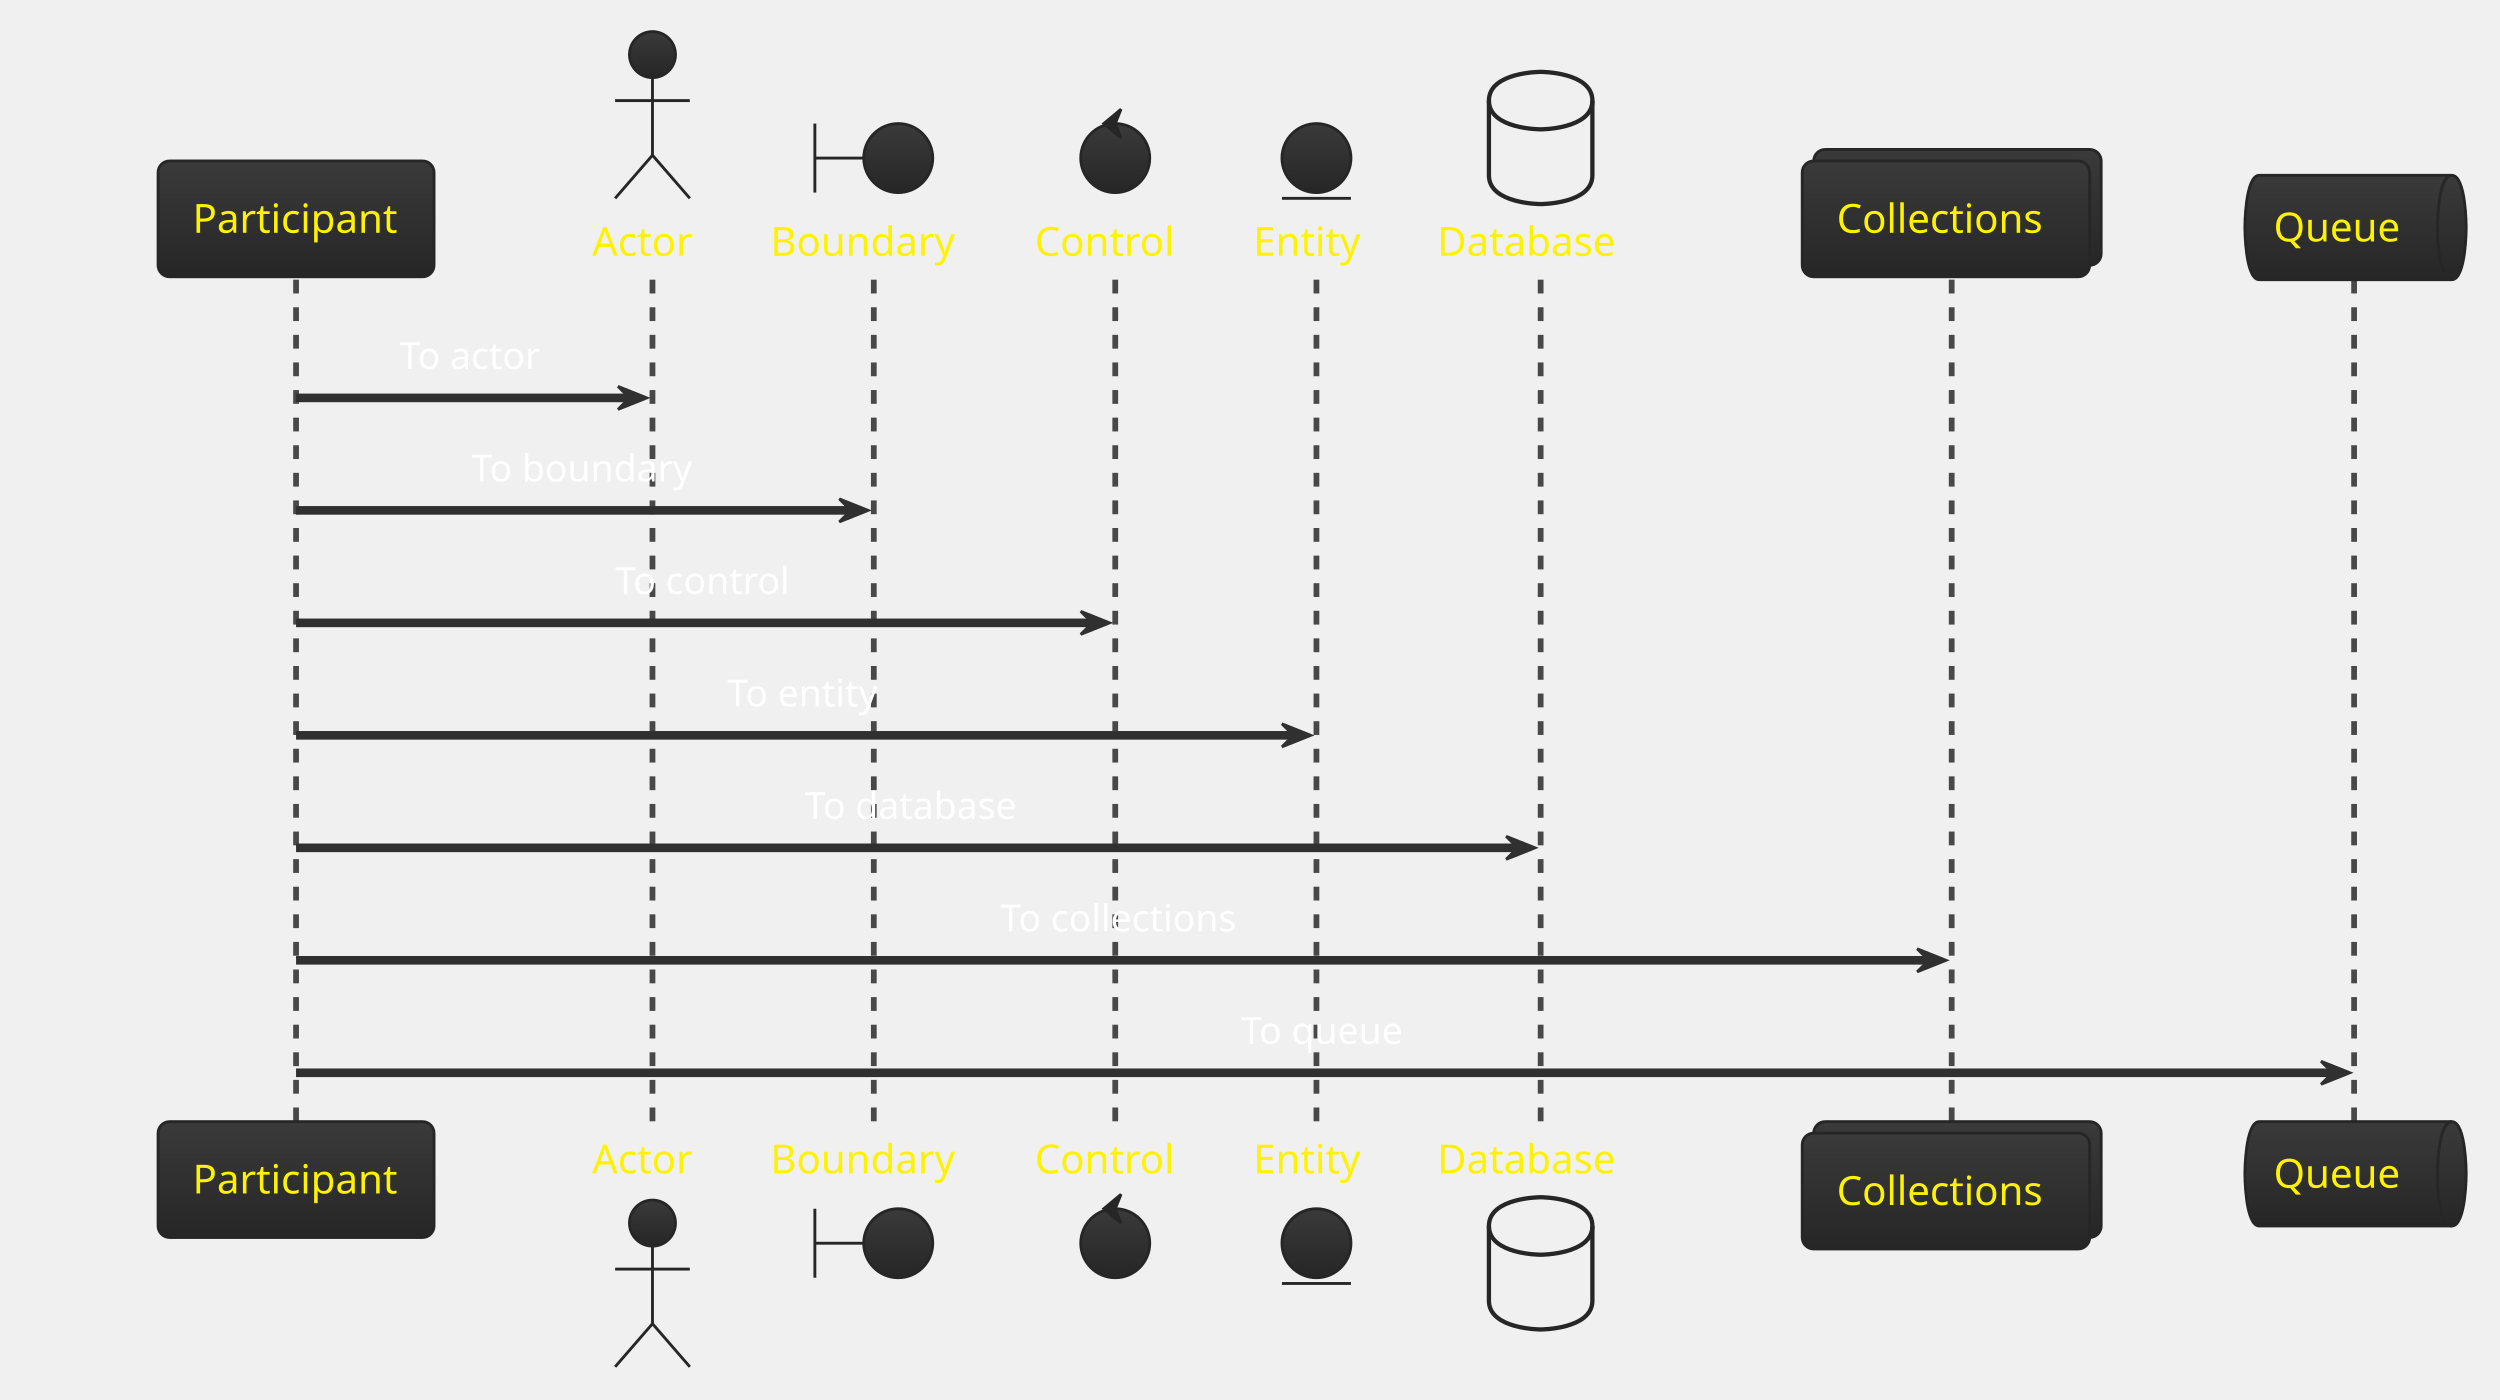
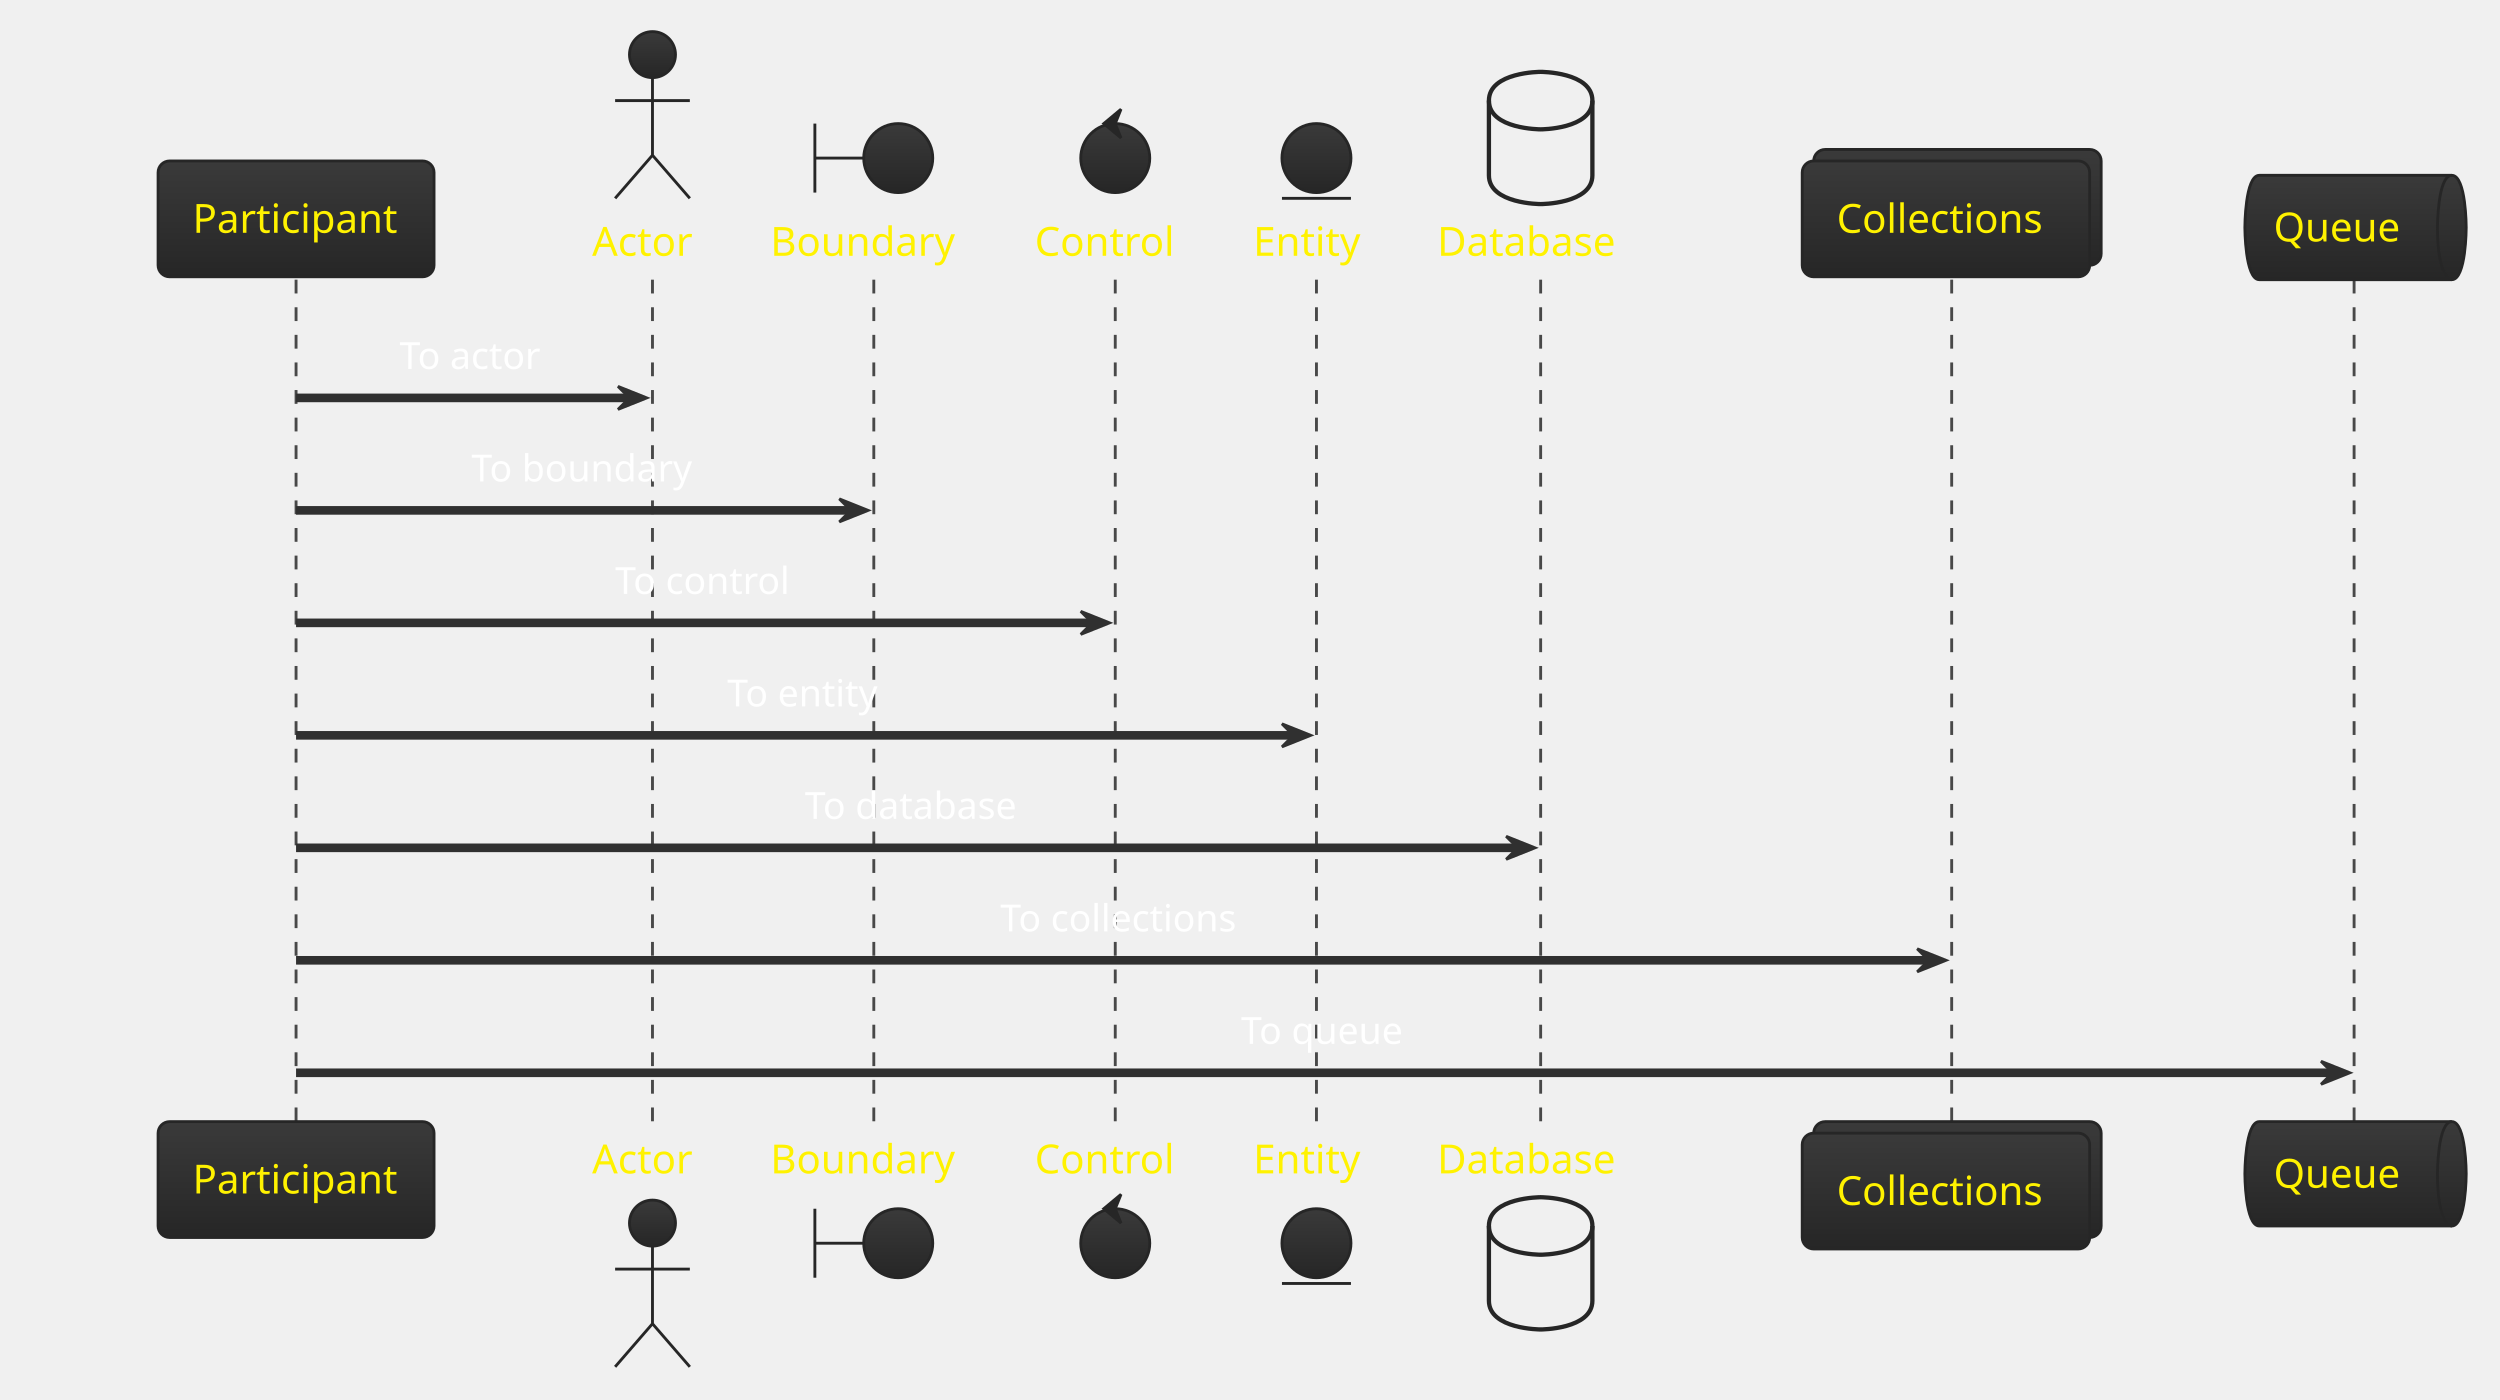
<svg xmlns="http://www.w3.org/2000/svg" contentScriptType="application/ecmascript" contentStyleType="text/css" height="507.292px" preserveAspectRatio="none" style="width:906px;height:507px;background:#00000000;" version="1.1" viewBox="0 0 906 507" width="906.25px" zoomAndPan="magnify">
  <defs>
    <linearGradient id="g1kreajzjh6rfg0" x1="50%" x2="50%" y1="0%" y2="100%">
      <stop offset="0%" stop-color="#3A3A3A" />
      <stop offset="100%" stop-color="#262626" />
    </linearGradient>
  </defs>
  <g>
-     <line style="stroke:#484848;stroke-width:2.083;stroke-dasharray:5.0,5.0;" x1="107.292" x2="107.292" y1="101.351" y2="407.528" />
-     <line style="stroke:#484848;stroke-width:2.083;stroke-dasharray:5.0,5.0;" x1="236.458" x2="236.458" y1="101.351" y2="407.528" />
-     <line style="stroke:#484848;stroke-width:2.083;stroke-dasharray:5.0,5.0;" x1="316.667" x2="316.667" y1="101.351" y2="407.528" />
-     <line style="stroke:#484848;stroke-width:2.083;stroke-dasharray:5.0,5.0;" x1="404.167" x2="404.167" y1="101.351" y2="407.528" />
-     <line style="stroke:#484848;stroke-width:2.083;stroke-dasharray:5.0,5.0;" x1="477.083" x2="477.083" y1="101.351" y2="407.528" />
-     <line style="stroke:#484848;stroke-width:2.083;stroke-dasharray:5.0,5.0;" x1="558.333" x2="558.333" y1="101.351" y2="407.528" />
-     <line style="stroke:#484848;stroke-width:2.083;stroke-dasharray:5.0,5.0;" x1="707.292" x2="707.292" y1="101.351" y2="407.528" />
-     <line style="stroke:#484848;stroke-width:2.083;stroke-dasharray:5.0,5.0;" x1="853.125" x2="853.125" y1="101.351" y2="407.528" />
+     <line style="stroke:#484848;stroke-width:1.042;stroke-dasharray:5.0,5.0;" x1="107.292" x2="107.292" y1="101.351" y2="407.528" />
+     <line style="stroke:#484848;stroke-width:1.042;stroke-dasharray:5.0,5.0;" x1="236.458" x2="236.458" y1="101.351" y2="407.528" />
+     <line style="stroke:#484848;stroke-width:1.042;stroke-dasharray:5.0,5.0;" x1="316.667" x2="316.667" y1="101.351" y2="407.528" />
+     <line style="stroke:#484848;stroke-width:1.042;stroke-dasharray:5.0,5.0;" x1="404.167" x2="404.167" y1="101.351" y2="407.528" />
+     <line style="stroke:#484848;stroke-width:1.042;stroke-dasharray:5.0,5.0;" x1="477.083" x2="477.083" y1="101.351" y2="407.528" />
+     <line style="stroke:#484848;stroke-width:1.042;stroke-dasharray:5.0,5.0;" x1="558.333" x2="558.333" y1="101.351" y2="407.528" />
+     <line style="stroke:#484848;stroke-width:1.042;stroke-dasharray:5.0,5.0;" x1="707.292" x2="707.292" y1="101.351" y2="407.528" />
+     <line style="stroke:#484848;stroke-width:1.042;stroke-dasharray:5.0,5.0;" x1="853.125" x2="853.125" y1="101.351" y2="407.528" />
    <rect fill="url(#g1kreajzjh6rfg0)" height="41.976" rx="4.167" ry="4.167" style="stroke:#262626;stroke-width:1.042;" width="100" x="57.292" y="58.333" />
    <text fill="#FFF200" font-family="&quot;Verdana&quot;" font-size="14.583" lengthAdjust="spacing" textLength="75" x="69.792" y="84.37">Participant</text>
    <rect fill="url(#g1kreajzjh6rfg0)" height="41.976" rx="4.167" ry="4.167" style="stroke:#262626;stroke-width:1.042;" width="100" x="57.292" y="406.486" />
    <text fill="#FFF200" font-family="&quot;Verdana&quot;" font-size="14.583" lengthAdjust="spacing" textLength="75" x="69.792" y="432.523">Participant</text>
    <text fill="#FFF200" font-family="&quot;Verdana&quot;" font-size="14.583" lengthAdjust="spacing" textLength="37.5" x="214.583" y="92.703">Actor</text>
    <ellipse cx="236.458" cy="19.792" fill="url(#g1kreajzjh6rfg0)" rx="8.333" ry="8.333" style="stroke:#262626;stroke-width:1.042;" />
    <path d="M236.458,28.125 L236.458,56.25 M222.917,36.458 L250,36.458 M236.458,56.25 L222.917,71.875 M236.458,56.25 L250,71.875 " fill="none" style="stroke:#262626;stroke-width:1.042;" />
    <text fill="#FFF200" font-family="&quot;Verdana&quot;" font-size="14.583" lengthAdjust="spacing" textLength="37.5" x="214.583" y="425.231">Actor</text>
    <ellipse cx="236.458" cy="443.254" fill="url(#g1kreajzjh6rfg0)" rx="8.333" ry="8.333" style="stroke:#262626;stroke-width:1.042;" />
    <path d="M236.458,451.587 L236.458,479.712 M222.917,459.92 L250,459.92 M236.458,479.712 L222.917,495.337 M236.458,479.712 L250,495.337 " fill="none" style="stroke:#262626;stroke-width:1.042;" />
    <text fill="#FFF200" font-family="&quot;Verdana&quot;" font-size="14.583" lengthAdjust="spacing" textLength="68.75" x="279.167" y="92.703">Boundary</text>
    <path d="M295.312,44.792 L295.312,69.792 M295.312,57.292 L313.021,57.292 " fill="none" style="stroke:#262626;stroke-width:1.042;" />
    <ellipse cx="325.521" cy="57.292" fill="url(#g1kreajzjh6rfg0)" rx="12.5" ry="12.5" style="stroke:#262626;stroke-width:1.042;" />
    <text fill="#FFF200" font-family="&quot;Verdana&quot;" font-size="14.583" lengthAdjust="spacing" textLength="68.75" x="279.167" y="425.231">Boundary</text>
    <path d="M295.312,438.045 L295.312,463.045 M295.312,450.545 L313.021,450.545 " fill="none" style="stroke:#262626;stroke-width:1.042;" />
    <ellipse cx="325.521" cy="450.545" fill="url(#g1kreajzjh6rfg0)" rx="12.5" ry="12.5" style="stroke:#262626;stroke-width:1.042;" />
    <text fill="#FFF200" font-family="&quot;Verdana&quot;" font-size="14.583" lengthAdjust="spacing" textLength="52.083" x="375" y="92.703">Control</text>
    <ellipse cx="404.167" cy="57.292" fill="url(#g1kreajzjh6rfg0)" rx="12.5" ry="12.5" style="stroke:#262626;stroke-width:1.042;" />
    <polygon fill="#262626" points="400,44.792,406.25,39.583,404.167,44.792,406.25,50,400,44.792" style="stroke:#262626;stroke-width:1.042;" />
    <text fill="#FFF200" font-family="&quot;Verdana&quot;" font-size="14.583" lengthAdjust="spacing" textLength="52.083" x="375" y="425.231">Control</text>
    <ellipse cx="404.167" cy="450.545" fill="url(#g1kreajzjh6rfg0)" rx="12.5" ry="12.5" style="stroke:#262626;stroke-width:1.042;" />
    <polygon fill="#262626" points="400,438.045,406.25,432.837,404.167,438.045,406.25,443.254,400,438.045" style="stroke:#262626;stroke-width:1.042;" />
    <text fill="#FFF200" font-family="&quot;Verdana&quot;" font-size="14.583" lengthAdjust="spacing" textLength="39.583" x="454.167" y="92.703">Entity</text>
    <ellipse cx="477.083" cy="57.292" fill="url(#g1kreajzjh6rfg0)" rx="12.5" ry="12.5" style="stroke:#262626;stroke-width:1.042;" />
    <line style="stroke:#262626;stroke-width:1.042;" x1="464.583" x2="489.583" y1="71.875" y2="71.875" />
    <text fill="#FFF200" font-family="&quot;Verdana&quot;" font-size="14.583" lengthAdjust="spacing" textLength="39.583" x="454.167" y="425.231">Entity</text>
    <ellipse cx="477.083" cy="450.545" fill="url(#g1kreajzjh6rfg0)" rx="12.5" ry="12.5" style="stroke:#262626;stroke-width:1.042;" />
    <line style="stroke:#262626;stroke-width:1.042;" x1="464.583" x2="489.583" y1="465.129" y2="465.129" />
    <text fill="#FFF200" font-family="&quot;Verdana&quot;" font-size="14.583" lengthAdjust="spacing" textLength="68.75" x="520.833" y="92.703">Database</text>
    <path d="M539.583,36.458 C539.583,26.042 558.333,26.042 558.333,26.042 C558.333,26.042 577.083,26.042 577.083,36.458 L577.083,63.542 C577.083,73.958 558.333,73.958 558.333,73.958 C558.333,73.958 539.583,73.958 539.583,63.542 L539.583,36.458 " style="stroke:#262626;stroke-width:1.562;fill:none;" />
    <path d="M539.583,36.458 C539.583,46.875 558.333,46.875 558.333,46.875 C558.333,46.875 577.083,46.875 577.083,36.458 " fill="none" style="stroke:#262626;stroke-width:1.562;" />
    <text fill="#FFF200" font-family="&quot;Verdana&quot;" font-size="14.583" lengthAdjust="spacing" textLength="68.75" x="520.833" y="425.231">Database</text>
    <path d="M539.583,444.295 C539.583,433.879 558.333,433.879 558.333,433.879 C558.333,433.879 577.083,433.879 577.083,444.295 L577.083,471.379 C577.083,481.795 558.333,481.795 558.333,481.795 C558.333,481.795 539.583,481.795 539.583,471.379 L539.583,444.295 " style="stroke:#262626;stroke-width:1.562;fill:none;" />
    <path d="M539.583,444.295 C539.583,454.712 558.333,454.712 558.333,454.712 C558.333,454.712 577.083,454.712 577.083,444.295 " fill="none" style="stroke:#262626;stroke-width:1.562;" />
    <rect fill="url(#g1kreajzjh6rfg0)" height="41.976" rx="4.167" ry="4.167" style="stroke:#262626;stroke-width:1.042;" width="104.167" x="657.292" y="54.167" />
    <rect fill="url(#g1kreajzjh6rfg0)" height="41.976" rx="4.167" ry="4.167" style="stroke:#262626;stroke-width:1.042;" width="104.167" x="653.125" y="58.333" />
    <text fill="#FFF200" font-family="&quot;Verdana&quot;" font-size="14.583" lengthAdjust="spacing" textLength="79.167" x="665.625" y="84.37">Collections</text>
    <rect fill="url(#g1kreajzjh6rfg0)" height="41.976" rx="4.167" ry="4.167" style="stroke:#262626;stroke-width:1.042;" width="104.167" x="657.292" y="406.486" />
    <rect fill="url(#g1kreajzjh6rfg0)" height="41.976" rx="4.167" ry="4.167" style="stroke:#262626;stroke-width:1.042;" width="104.167" x="653.125" y="410.653" />
    <text fill="#FFF200" font-family="&quot;Verdana&quot;" font-size="14.583" lengthAdjust="spacing" textLength="79.167" x="665.625" y="436.689">Collections</text>
    <path d="M818.75,63.542 L888.542,63.542 C893.75,63.542 893.75,82.446 893.75,82.446 C893.75,82.446 893.75,101.351 888.542,101.351 L818.75,101.351 C813.542,101.351 813.542,82.446 813.542,82.446 C813.542,82.446 813.542,63.542 818.75,63.542 " fill="url(#g1kreajzjh6rfg0)" style="stroke:#262626;stroke-width:1.042;" />
    <path d="M888.542,63.542 C883.333,63.542 883.333,82.446 883.333,82.446 C883.333,101.351 888.542,101.351 888.542,101.351 " fill="none" style="stroke:#262626;stroke-width:1.042;" />
    <text fill="#FFF200" font-family="&quot;Verdana&quot;" font-size="14.583" lengthAdjust="spacing" textLength="48.958" x="823.958" y="87.495">Queue</text>
    <path d="M818.75,406.486 L888.542,406.486 C893.75,406.486 893.75,425.391 893.75,425.391 C893.75,425.391 893.75,444.295 888.542,444.295 L818.75,444.295 C813.542,444.295 813.542,425.391 813.542,425.391 C813.542,425.391 813.542,406.486 818.75,406.486 " fill="url(#g1kreajzjh6rfg0)" style="stroke:#262626;stroke-width:1.042;" />
    <path d="M888.542,406.486 C883.333,406.486 883.333,425.391 883.333,425.391 C883.333,444.295 888.542,444.295 888.542,444.295 " fill="none" style="stroke:#262626;stroke-width:1.042;" />
    <text fill="#FFF200" font-family="&quot;Verdana&quot;" font-size="14.583" lengthAdjust="spacing" textLength="48.958" x="823.958" y="430.439">Queue</text>
    <polygon fill="#303030" points="223.958,140.031,234.375,144.198,223.958,148.364,228.125,144.198" style="stroke:#303030;stroke-width:1.042;" />
    <line style="stroke:#303030;stroke-width:3.125;" x1="107.292" x2="230.208" y1="144.198" y2="144.198" />
    <text fill="#FFFFFF" font-family="&quot;Verdana&quot;" font-size="13.542" lengthAdjust="spacing" textLength="54.167" x="144.792" y="133.712">To actor</text>
    <polygon fill="#303030" points="304.167,180.794,314.583,184.961,304.167,189.128,308.333,184.961" style="stroke:#303030;stroke-width:1.042;" />
    <line style="stroke:#303030;stroke-width:3.125;" x1="107.292" x2="310.417" y1="184.961" y2="184.961" />
    <text fill="#FFFFFF" font-family="&quot;Verdana&quot;" font-size="13.542" lengthAdjust="spacing" textLength="82.292" x="170.833" y="174.476">To boundary</text>
    <polygon fill="#303030" points="391.667,221.558,402.083,225.724,391.667,229.891,395.833,225.724" style="stroke:#303030;stroke-width:1.042;" />
    <line style="stroke:#303030;stroke-width:3.125;" x1="107.292" x2="397.917" y1="225.724" y2="225.724" />
    <text fill="#FFFFFF" font-family="&quot;Verdana&quot;" font-size="13.542" lengthAdjust="spacing" textLength="65.625" x="222.917" y="215.239">To control</text>
    <polygon fill="#303030" points="464.583,262.321,475,266.488,464.583,270.654,468.75,266.488" style="stroke:#303030;stroke-width:1.042;" />
    <line style="stroke:#303030;stroke-width:3.125;" x1="107.292" x2="470.833" y1="266.488" y2="266.488" />
    <text fill="#FFFFFF" font-family="&quot;Verdana&quot;" font-size="13.542" lengthAdjust="spacing" textLength="57.292" x="263.542" y="256.002">To entity</text>
    <polygon fill="#303030" points="545.833,303.084,556.25,307.251,545.833,311.418,550,307.251" style="stroke:#303030;stroke-width:1.042;" />
    <line style="stroke:#303030;stroke-width:3.125;" x1="107.292" x2="552.083" y1="307.251" y2="307.251" />
    <text fill="#FFFFFF" font-family="&quot;Verdana&quot;" font-size="13.542" lengthAdjust="spacing" textLength="82.292" x="291.667" y="296.766">To database</text>
    <polygon fill="#303030" points="694.792,343.848,705.208,348.014,694.792,352.181,698.958,348.014" style="stroke:#303030;stroke-width:1.042;" />
    <line style="stroke:#303030;stroke-width:3.125;" x1="107.292" x2="701.042" y1="348.014" y2="348.014" />
    <text fill="#FFFFFF" font-family="&quot;Verdana&quot;" font-size="13.542" lengthAdjust="spacing" textLength="89.583" x="362.5" y="337.529">To collections</text>
    <polygon fill="#303030" points="841.146,384.611,851.562,388.778,841.146,392.944,845.312,388.778" style="stroke:#303030;stroke-width:1.042;" />
    <line style="stroke:#303030;stroke-width:3.125;" x1="107.292" x2="847.396" y1="388.778" y2="388.778" />
    <text fill="#FFFFFF" font-family="&quot;Verdana&quot;" font-size="13.542" lengthAdjust="spacing" textLength="61.458" x="449.74" y="378.292">To queue</text>
  </g>
</svg>
